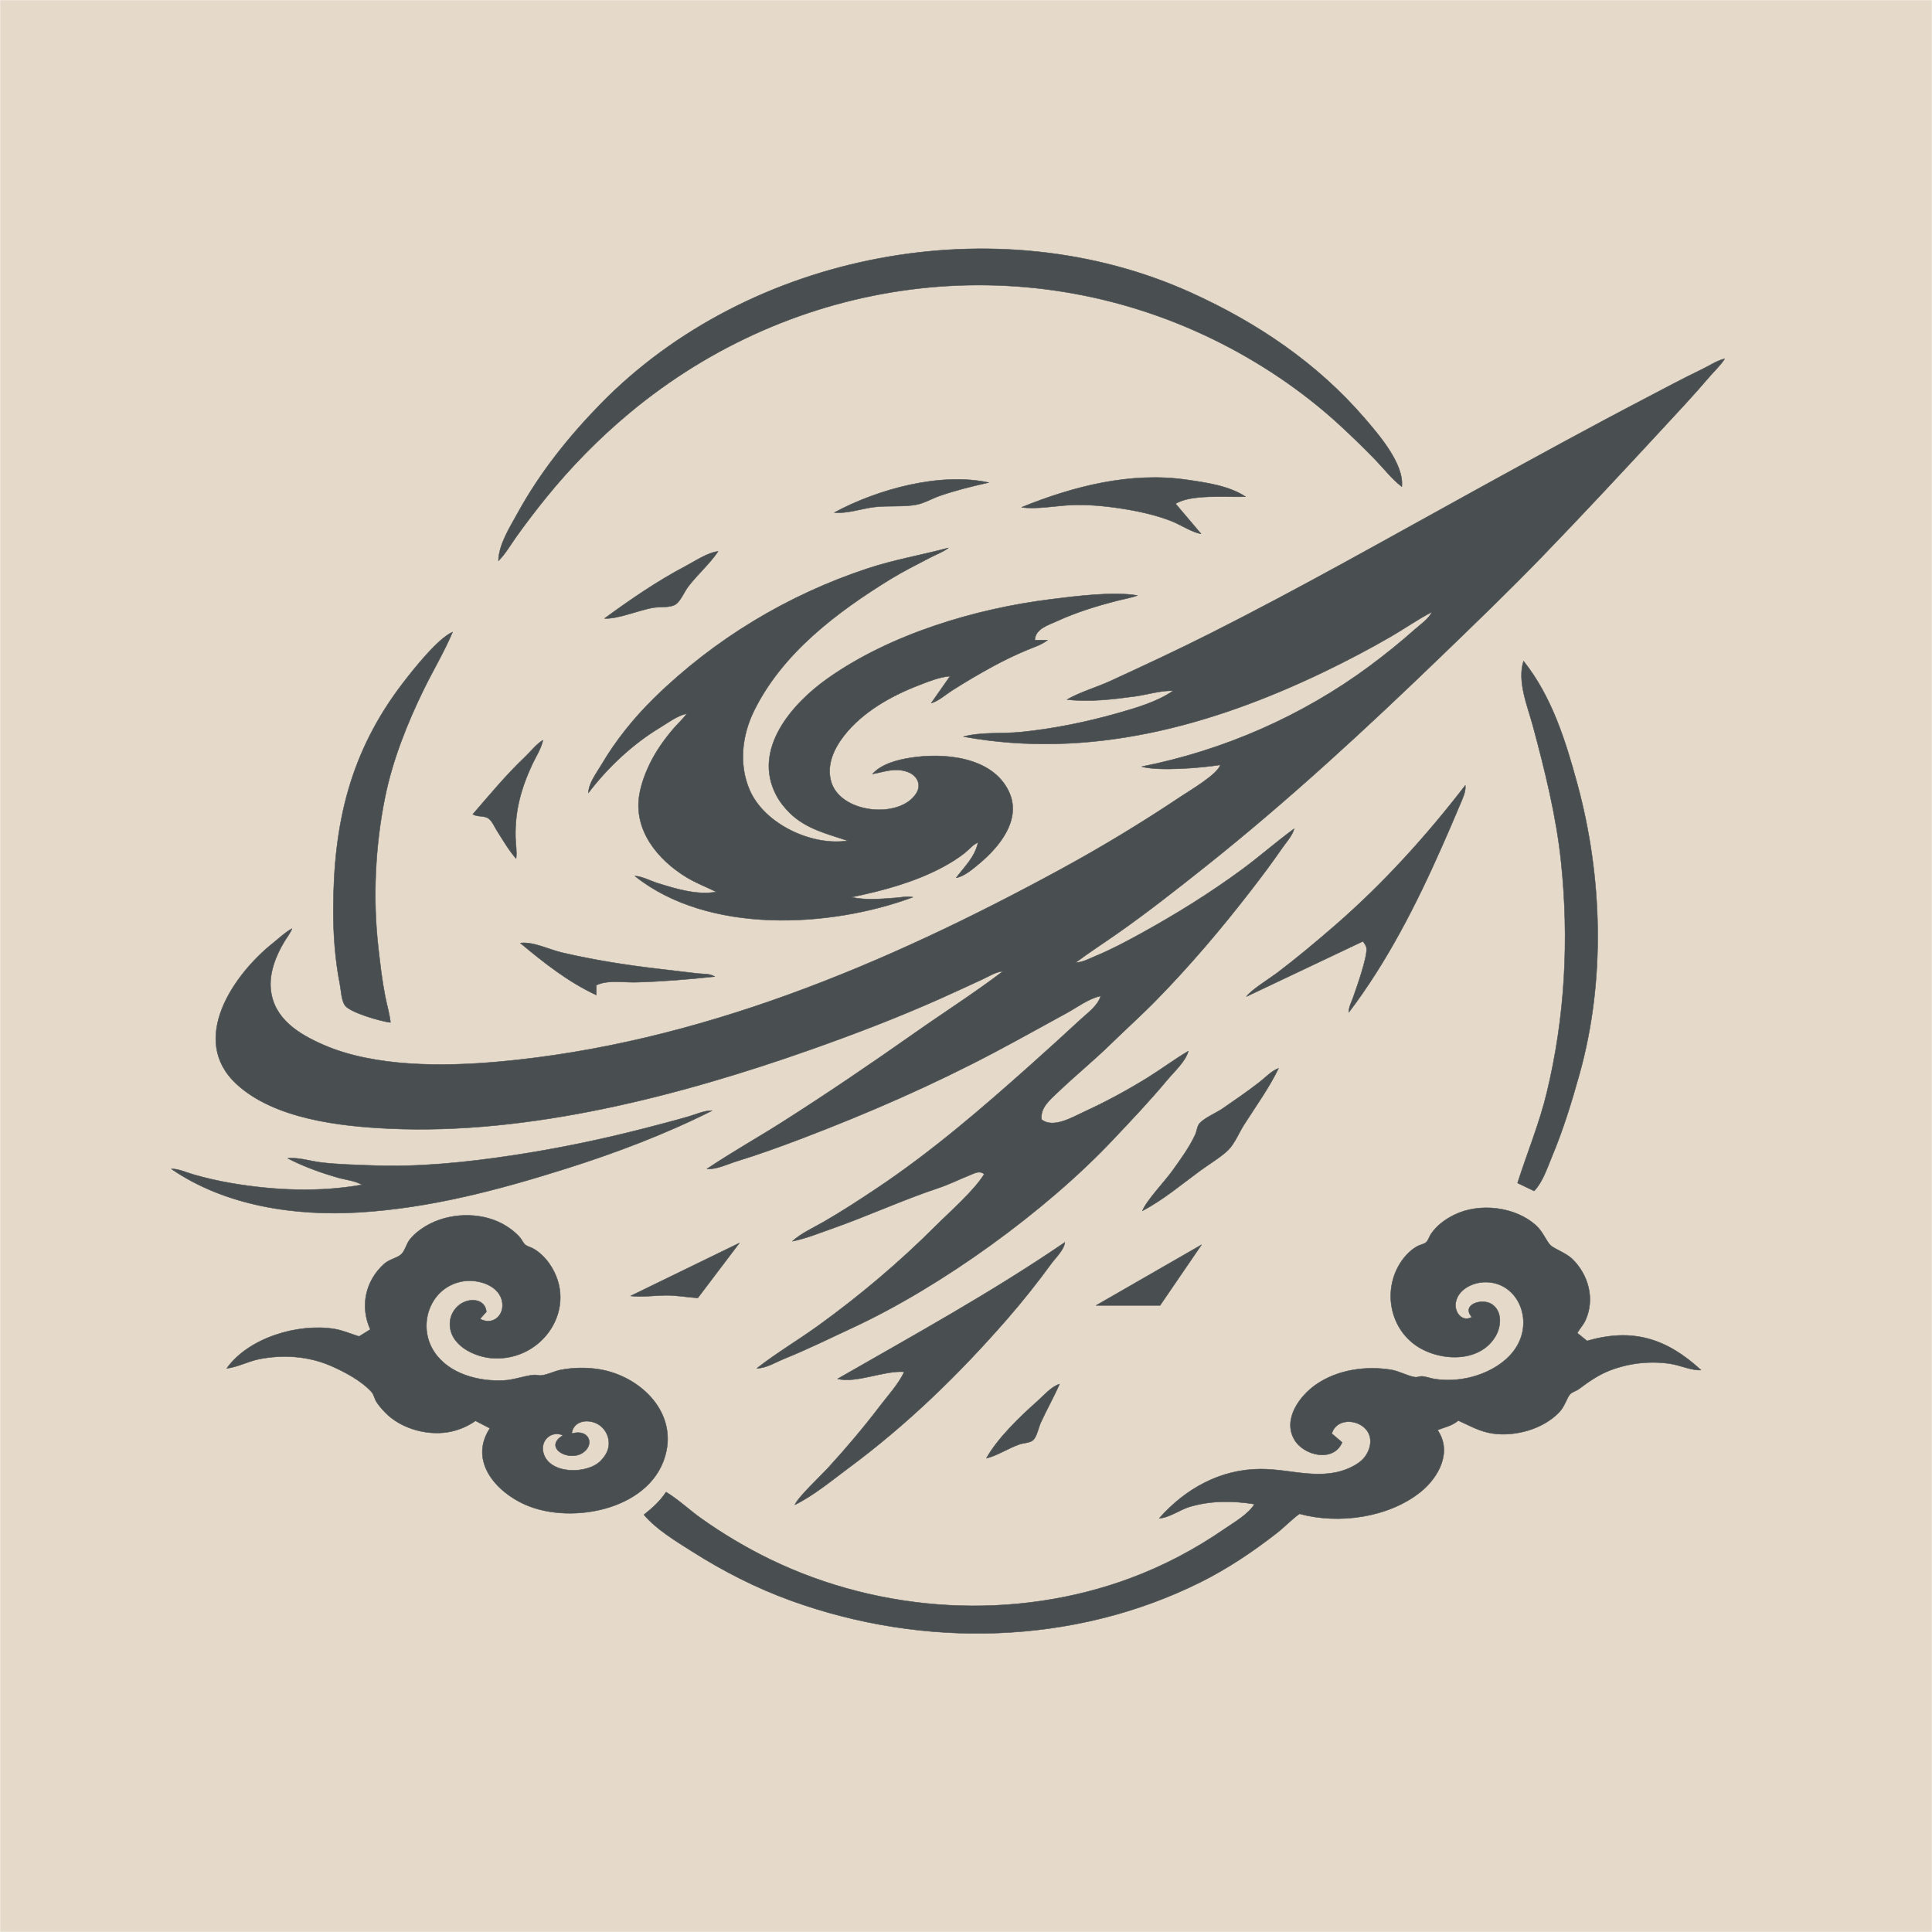
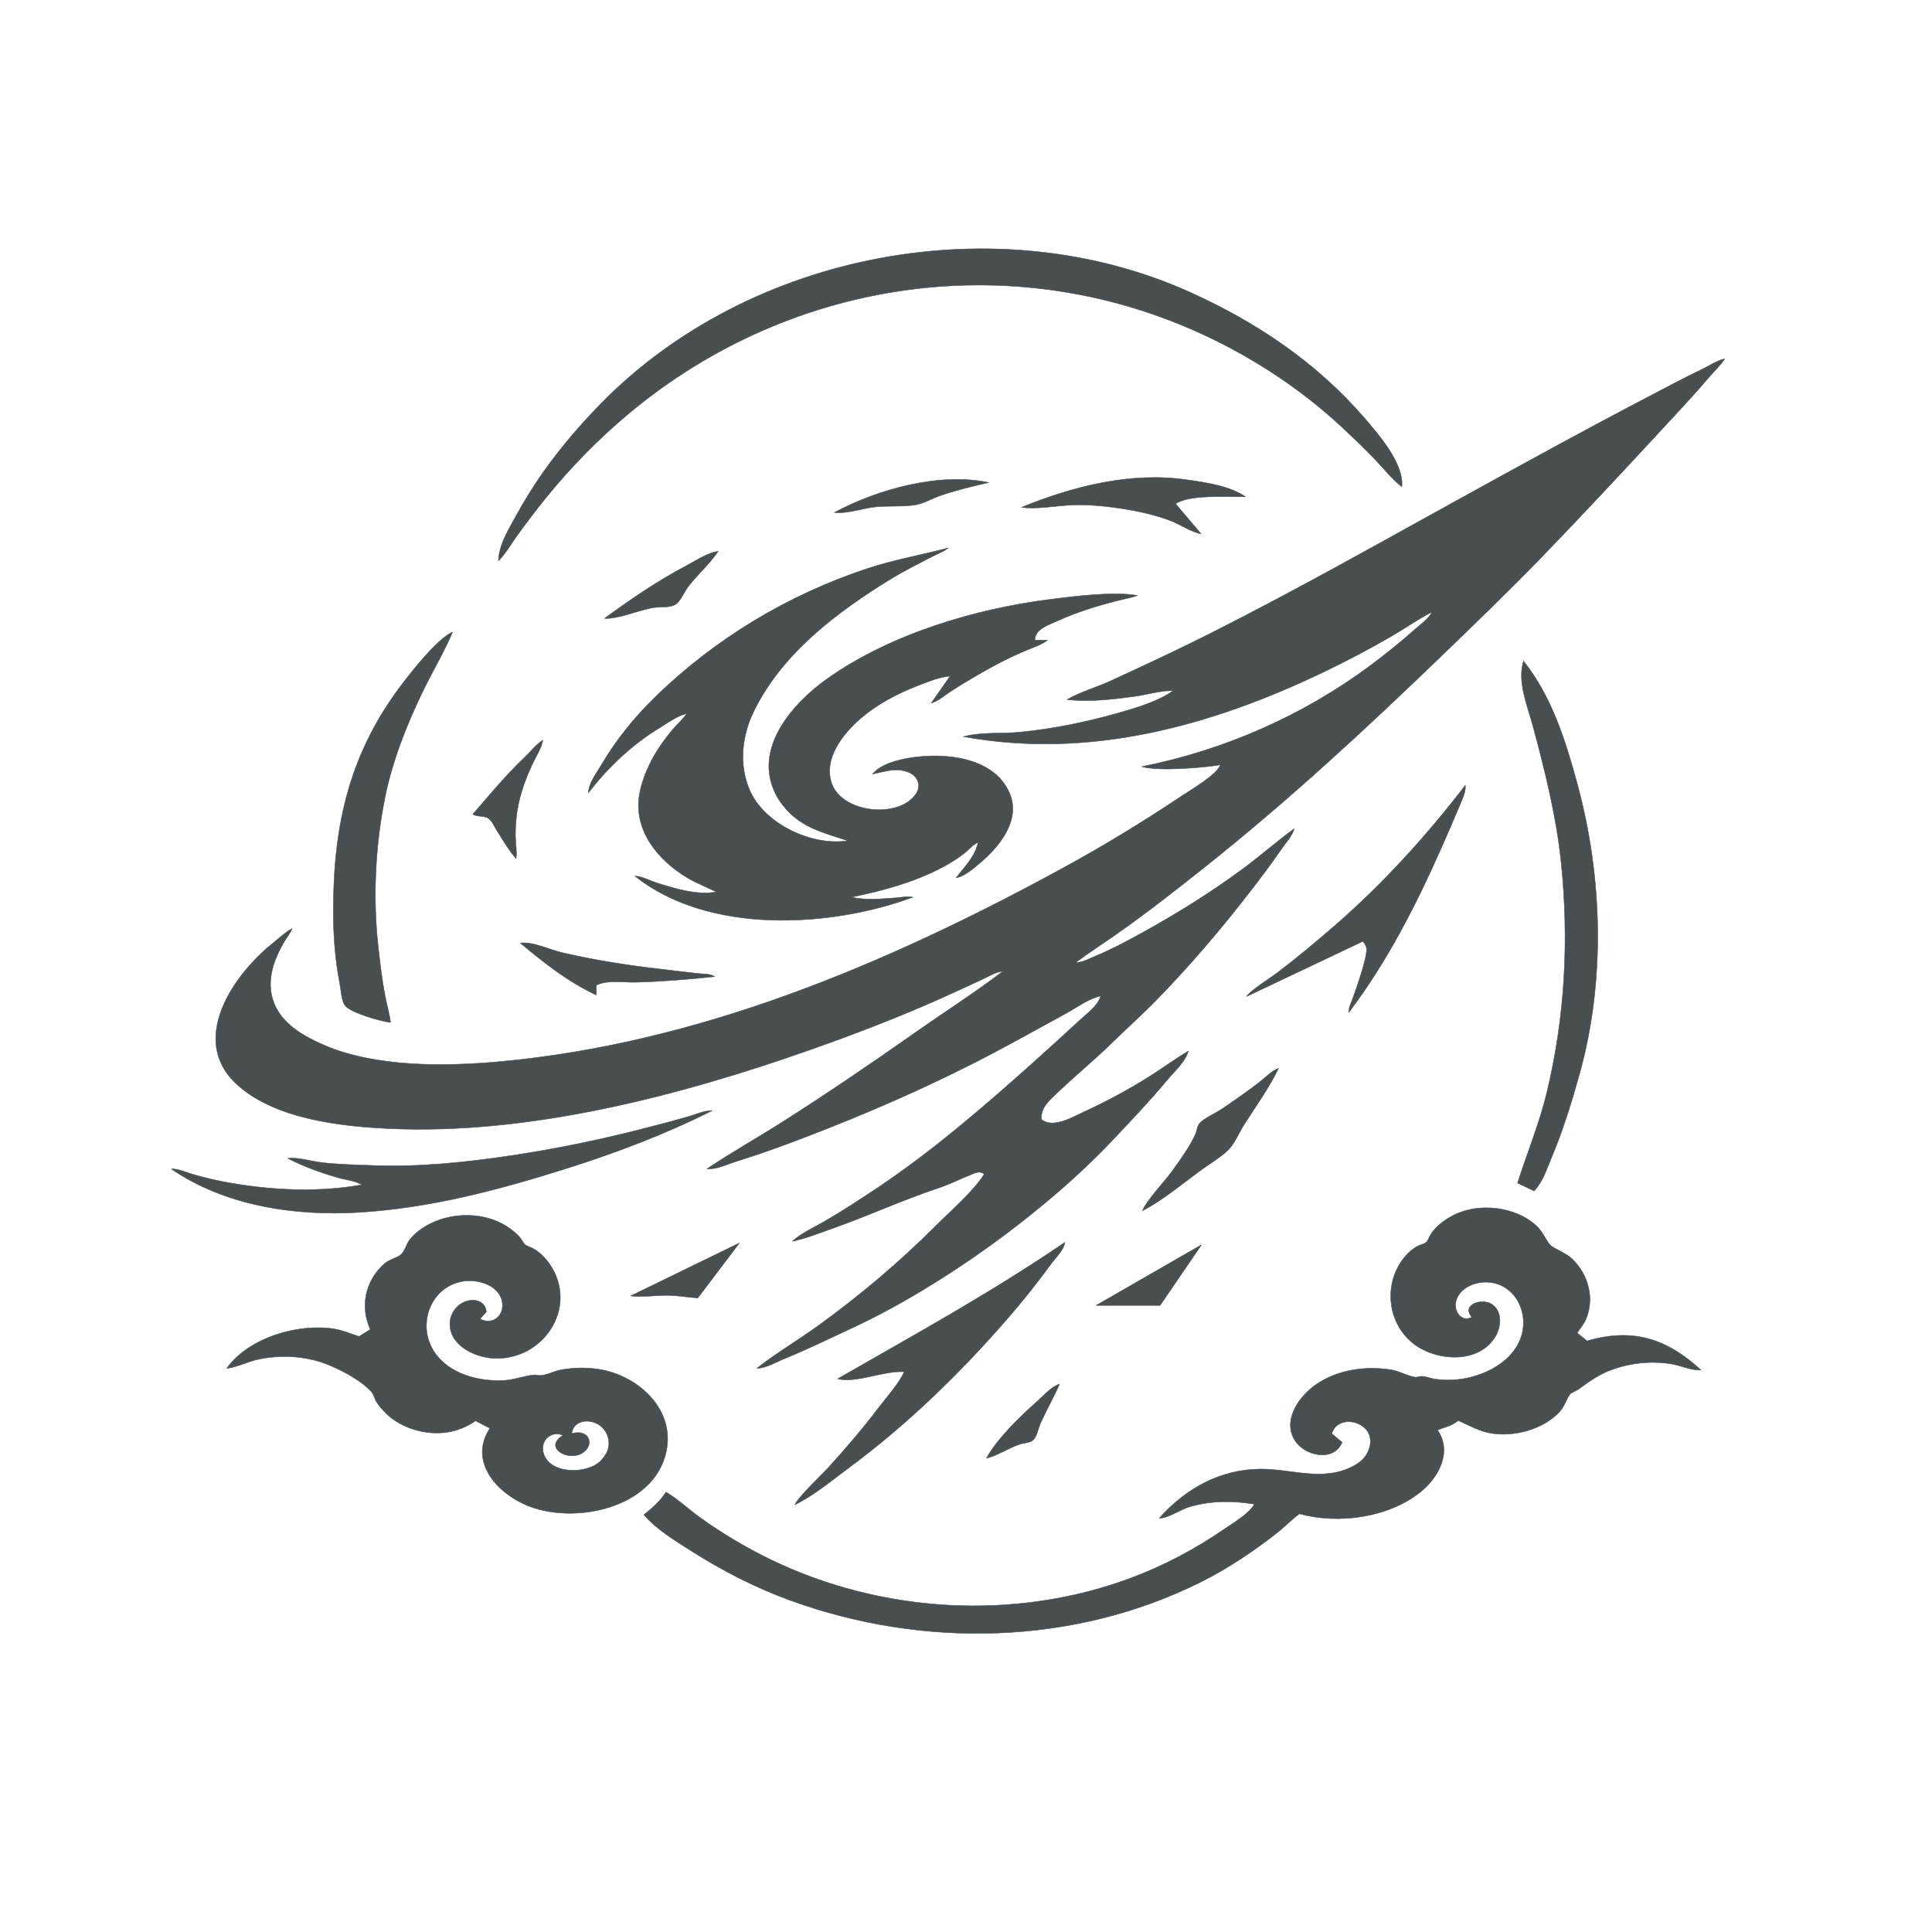
<svg xmlns="http://www.w3.org/2000/svg" viewBox="0 0 1095 1095" width="1095" height="1095">
-   <path d="M0.25 0.25C365.08 0.25 729.92 0.25 1094.75 0.25C1094.75 365.08 1094.75 729.92 1094.75 1094.75C729.92 1094.75 365.08 1094.75 0.25 1094.75C0.25 729.92 0.25 365.08 0.25 0.25ZM794.5 275.84C795.9 263.03 781.46 246.35 773.46 237.06C746.39 205.64 712.3 182.73 674.74 165.75C565.12 116.22 424.54 142.85 340.42 228.92C322.18 247.6 305.97 267.89 293.36 290.84C289.01 298.77 282.65 308.62 282.5 317.86C286.43 314.02 289.43 308.68 292.65 304.18C298.03 296.65 303.7 289.24 309.52 282.04C323.61 264.63 339.48 248.47 356.68 234.14C449.73 156.57 577.9 138.95 687.32 192.18C713.3 204.82 738.17 221.46 759.44 241.05C766.21 247.3 772.79 253.68 779.21 260.28C784.21 265.44 788.79 271.46 794.5 275.84ZM977.5 203.34C972.95 204.39 968.96 207.24 964.73 209.26C954.02 214.38 943.56 220.03 933.04 225.52C900.75 242.36 868.83 259.88 836.92 277.43C786.92 304.93 737.29 333.13 686.33 358.83C667.56 368.3 648.54 377.14 629.45 385.93C621.37 389.65 612.46 392.07 604.75 396.5C617.42 397.97 630.76 396.38 643.35 394.66C650.37 393.7 657.9 391.26 664.94 391.5C655.99 397.73 643.95 401.22 633.56 404.18C615.62 409.27 597.07 413.06 578.5 414.92C568.02 415.97 556.2 414.78 546.08 417.5C617.15 430.49 686.34 411.58 750.33 380.82C763.19 374.64 775.95 367.95 788.3 360.8C796.08 356.31 803.55 351.01 811.5 346.9C809.95 350.62 805.19 353.82 802.09 356.57C793.73 363.99 785.1 370.96 776.12 377.61C738.11 405.77 693.5 425.3 647.09 434.5C656.52 437.23 681.35 435.2 691.63 433.5C690.12 438.88 674.37 448.04 669.1 451.57C647.13 466.27 624.4 480.03 601.2 492.66C502.25 546.51 395.84 591.58 282.5 601.76C251.49 604.54 212.38 604.89 183.34 592.2C169.5 586.16 155.34 577.6 153.49 561.08C152.42 551.53 156.32 541.7 161.16 533.66C162.62 531.23 164.5 528.95 165.5 526.32C161.55 528.45 158.36 531.61 154.87 534.39C132.28 552.3 106.85 589.3 134.08 614.44C155.46 634.19 192.74 638.36 220.5 639.66C299.97 643.35 385.68 620.97 460.2 594.63C484.84 585.91 509.46 576.48 533.33 565.81C541.13 562.32 548.86 558.71 556.63 555.15C560.4 553.42 564.41 550.76 568.47 550.5C552.16 562.85 534.89 573.87 518.16 585.64C493.6 602.91 468.74 619.83 443.39 635.94C429.26 644.92 414.55 653.14 400.67 662.5C406.15 662.89 412.25 659.8 417.58 658.16C430.07 654.33 442.44 649.82 454.65 645.18C492.16 630.89 529 614.81 564.49 596C577.95 588.86 591.25 581.42 604.62 574.13C610.62 570.85 617.11 565.88 623.84 564.5C622.26 570 616.48 574.06 612.36 577.87C603 586.52 593.59 595.09 584.08 603.57C556.26 628.39 528.05 652.71 496.98 673.47C487.16 680.03 477.17 686.54 466.95 692.44C461.12 695.8 454.05 698.97 449.1 703.5C456.73 702.01 464.38 698.85 471.73 696.28C491.92 689.19 511.54 680.09 531.81 673.36C537.86 671.35 543.63 668.46 549.55 666.08C552.52 664.89 555.3 663.23 557.81 665.5C552.05 674.86 538.42 686.73 530.32 694.82C509.73 715.4 487.4 734.27 463.8 751.32C452.38 759.58 440.07 766.83 428.97 775.5C434.15 775.55 439.71 772.02 444.53 770.08C457.66 764.8 470.27 758.53 483.09 752.59C533.65 729.14 592.36 686.7 630.64 646.15C641.21 634.95 651.7 623.92 661.57 612.08C665.42 607.47 672.04 601.49 673.5 595.74C665.59 600.4 658.16 605.99 650.33 610.84C638.84 617.96 626.83 624.44 614.55 630.08C608.03 633.07 596.88 639.82 590.33 634.5C589.45 627.92 595.08 623.32 599.56 619.05C609.46 609.61 620.1 600.94 629.88 591.38C638.49 582.97 647.44 574.97 655.85 566.34C674.65 547.06 692.17 526.46 708.63 505.17C714.76 497.24 720.81 489.25 726.48 480.97C728.9 477.43 732.41 473.82 733.5 469.69C723.49 476.99 714.15 485.26 704.16 492.63C685.85 506.13 666.52 518.12 646.6 529.08C638.09 533.77 629.51 538.33 620.51 542.04C617.01 543.48 613.41 545.55 609.71 545.5C617.44 539.74 625.58 534.51 633.46 528.97C650.39 517.08 666.7 504.27 682.88 491.4C730.02 453.94 774.36 412.93 817.65 371.14C836.47 352.97 855.31 334.81 873.52 316.01C896.33 292.46 918.63 268.47 940.91 244.41C950.37 234.19 959.92 224.04 968.95 213.44C971.77 210.12 975.22 207.04 977.5 203.34ZM705.91 281.5C696.65 275.29 683.29 273.46 672.5 271.9C640.83 267.33 608.28 275.6 579.06 287.5C586.58 288.81 598.49 286.68 606.5 286.28C616 285.8 626.08 286.75 635.47 288.2C645.09 289.67 655.05 291.85 664.13 295.41C668.87 297.27 676.03 301.95 680.68 302.5C675.88 296.83 671.08 291.17 666.28 285.5C675.22 279.91 695.42 281.91 705.91 281.5ZM560.37 273.5C532.8 267.53 497.33 277.3 472.87 290.5C480.12 291.21 488.35 288.24 495.68 287.36C503.14 286.48 512.5 287.39 519.46 286.02C523.92 285.15 528.26 282.54 532.54 281.05C541.63 277.89 550.99 275.6 560.37 273.5ZM537.5 310.54C522.21 314.61 506.75 317.22 491.65 322.22C446.43 337.17 404.98 362.16 370.93 395.45C359.44 406.69 349.07 419.52 340.91 433.39C338.11 438.16 333.65 443.8 333.5 449.37C344.43 435.03 358.51 421.77 373.96 412.45C378.56 409.66 383.97 405.52 389.22 404.5C387 407.64 384.09 410.18 381.59 413.11C376.52 419.04 371.76 425.76 368.33 432.79C365.71 438.15 363.55 444.03 362.47 449.9C358.73 470.38 372.77 487.34 389.23 497.3C394.6 500.54 400.4 502.71 405.98 505.5C395.31 507.52 383 503.75 372.83 500.58C368.67 499.28 364.05 496.72 359.84 496.5C401.24 529.63 470.32 525.96 517.41 508.5C513.96 507.83 511.03 508.63 507.5 508.88C499.2 509.47 490.74 510.32 482.57 508.5C500.37 504.8 517.93 500.14 534.1 491.57C538.52 489.22 542.93 486.5 546.85 483.38C549.32 481.41 551.54 478.53 554.32 477.5C552.52 485.77 546.83 490.99 541.93 497.5C546.47 496.76 551.43 492.46 554.99 489.49C566.38 479.98 579.24 464.51 571.82 448.68C562.5 428.79 534.86 426.5 515.99 429.5C508.63 430.67 499.68 432.92 494.5 438.67C501.4 437.45 507.04 434.96 514.18 437.41C519.62 439.28 522.62 444.54 519.26 449.75C509.76 464.52 475.66 461.01 470.91 442.51C468.5 433.14 472.78 424.15 478.43 416.9C488.87 403.5 505.19 394.36 520.79 388.36C526.56 386.14 532.3 383.75 538.5 383.21C534.93 388.31 531.35 393.4 527.78 398.5C531.95 397.34 535.99 393.63 539.74 391.25C547.33 386.42 555.14 381.83 563.04 377.54C569.18 374.21 575.51 371.16 581.95 368.47C585.96 366.79 590.48 365.39 593.71 362.8C591.31 362.8 588.9 362.8 586.5 362.8C586.74 356.33 594.21 354.27 599.41 351.89C610.1 346.98 621.66 343.44 633.03 340.51C636.92 339.51 640.86 338.91 644.63 337.5C631.21 335.11 609.29 337.94 595.45 339.67C552.62 345.02 504.63 359.41 469.06 384.54C449.06 398.67 426.27 424.53 439.9 450.59C441.86 454.33 444.66 457.89 447.68 460.83C457.04 469.94 468.63 472.49 480.5 476.51C460.16 479.7 433.12 467.06 424.82 447.63C418.62 433.12 420.54 416.74 427.38 402.84C443.47 370.13 474.41 346.91 504.73 328.23C511.84 323.85 519.37 320.14 526.75 316.25C530.35 314.34 534.35 312.98 537.5 310.54ZM407.01 312.5C400.96 313.2 393.88 318.07 388.44 320.94C372.27 329.46 357.37 339.75 342.63 350.5C350.32 350.98 362.34 345.63 370.61 344.37C374.14 343.83 379.97 344.56 383 342.49C385.76 340.6 387.95 335.25 390.01 332.54C395.28 325.6 402.17 319.7 407.01 312.5ZM256.5 358.25C248.31 361.68 234.22 379.48 228.48 386.96C198.35 426.23 189.02 466.59 188.91 515.5C188.88 529.58 189.9 543.94 192.63 557.75C193.32 561.2 193.44 567.09 195.61 569.94C198.68 573.98 216.27 579.01 221.33 579.5C220.73 574.4 219.24 569.48 218.26 564.44C216.51 555.51 215.47 546.31 214.43 537.27C211.22 509.22 212.63 479.31 218.28 451.62C222.54 430.72 230.85 409.82 240.21 390.7C245.49 379.9 251.86 369.29 256.5 358.25ZM863.5 374.68C859.78 386.25 865.82 400.32 868.84 411.55C875.58 436.64 882.08 462.63 884.78 488.51C889.37 532.57 887.07 576.24 876.68 619.31C872.46 636.81 865.54 653.42 860.11 670.5C863.24 672 866.37 673.5 869.5 675C874.37 669.91 876.75 662.34 879.44 655.92C885.9 640.51 890.76 624.72 895.24 608.64C909.96 555.83 908.32 497.11 894.02 444.48C887.39 420.05 879.52 394.76 863.5 374.68ZM307.72 419.5C303.82 421.86 300.85 425.89 297.54 429.03C286.91 439.09 277.55 450.46 267.97 461.5C270.63 463.14 274.17 462.13 276.75 463.79C278.82 465.12 280.35 468.78 281.65 470.81C285.04 476.13 288.34 481.87 292.5 486.61C293.07 482.69 292.24 478.5 292.16 474.5C292.01 467.57 292.7 460.45 294.32 453.71C296.01 446.62 298.59 439.8 301.67 433.21C303.77 428.71 306.73 424.35 307.72 419.5ZM830.5 445.1C808.61 473.55 783.96 500.79 756.82 524.35C746.1 533.66 735.17 542.81 723.86 551.39C719.74 554.51 708.92 561.18 706.5 564.79C728.5 554.36 750.5 543.93 772.5 533.5C773.31 534.76 774.4 536.03 774.52 537.62C774.91 542.75 768.85 559.86 766.88 565.42C765.88 568.22 764.36 570.9 764.5 573.76C786.26 545.05 802.75 512.59 817.27 479.75C820.66 472.09 824 464.41 827.22 456.68C828.72 453.07 830.9 448.83 830.5 445.1ZM405.1 553.5C402.24 551.76 398.86 552.11 395.51 551.75C388.17 550.94 380.84 550.01 373.5 549.16C355.12 547.04 336.55 544.11 318.52 539.9C311.33 538.22 302.06 533.54 294.92 534.5C308.32 545.71 322.05 556.55 337.97 563.96C337.97 562.1 337.97 560.24 337.97 558.39C344.25 555.25 353.56 556.9 360.5 556.71C375.34 556.31 390.34 555.07 405.1 553.5ZM724.65 605.5C720.79 606.82 717.08 610.81 713.81 613.34C707.02 618.61 699.92 623.5 692.83 628.37C689.48 630.67 681.74 634 679.59 637.09C678.41 638.77 678.31 641.14 677.46 642.99C674.16 650.22 668.94 657.34 664.31 663.78C660.16 669.55 649.7 680.55 647.5 686.23C659.12 680.18 669.58 671.33 680.12 663.59C684.76 660.18 692.34 655.58 696.2 651.7C699.76 648.12 702.29 641.87 705.03 637.56C711.65 627.16 719.29 616.59 724.65 605.5ZM403.58 629.5C399.28 629.34 394.54 631.57 390.39 632.77C382.01 635.21 373.58 637.38 365.14 639.56C340.55 645.91 315.61 651.05 290.5 654.84C264.33 658.79 237.17 661.61 210.67 660.53C200.99 660.14 191.15 660.01 181.53 658.78C175.56 658.01 168.98 655.85 163.06 656.5C172.11 661.17 182.09 664.79 191.88 667.55C196.27 668.79 201.23 669.17 205.15 671.5C181.1 675.81 155.63 674.73 131.61 670.67C124.23 669.43 116.89 667.77 109.7 665.7C105.72 664.55 101.12 662.39 97.1 662.5C127.56 683.48 167.29 689.34 203.5 687.14C243.9 684.68 282.35 674.48 320.78 662.36C348.92 653.48 377.21 642.77 403.58 629.5ZM893.93 755.5C895.4 753 897.4 750.91 898.63 748.19C904.05 736.19 900.26 722.37 891.03 713.47C887.58 710.15 880.69 707.73 878.76 705.78C876.27 703.25 874.53 698.21 870.76 694.73C858.95 683.8 838.33 681.5 824.11 688.6C818.96 691.17 814.21 694.64 810.98 699.49C810.08 700.82 809.56 702.84 808.43 703.96C807.21 705.16 805.17 705.39 803.67 706.16C800.55 707.76 797.73 710.34 795.58 713.09C783.86 728.03 786.33 750.47 801.62 761.92C814.48 771.55 838.49 773.17 847.7 757.22C850.93 751.64 851.52 742.96 845.37 739.1C839.86 735.64 827.99 739.35 834.2 746.5C828.86 749.56 824.26 743.95 825.03 738.52C826.11 730.87 834.61 726.83 841.5 726.69C856.91 726.37 866.02 741.29 862.77 755.4C859.04 771.6 840.7 780.64 825.5 781.93C821.26 782.29 817.06 782.22 812.85 781.54C810.51 781.16 807.87 780.03 805.51 780.07C804.2 780.08 803.26 780.75 801.92 780.52C797.36 779.76 793.08 777.1 788.37 776.34C774.05 774.06 758.27 776.26 746.1 784.57C736.73 790.97 726.85 804.27 733.59 815.91C738.9 825.09 755.79 829.01 760.69 817.5C758.72 815.83 756.76 814.17 754.8 812.5C757.3 803.94 768.96 803.99 774.29 810.21C778.24 814.82 776.88 821.45 773.42 825.88C771.5 828.33 768.77 830.11 765.99 831.47C749.23 839.7 731.93 832.57 714.5 832.62C691.66 832.68 671.89 843.72 657.03 860.5C662.49 860.35 668.93 855.53 674.49 853.93C686.63 850.42 698.6 850.54 710.99 852.5C707.58 858.19 699.58 862.73 694.05 866.54C677.43 878 659.79 887.35 640.86 894.41C575.26 918.87 499.58 914.38 436.63 883.86C422.9 877.2 409.56 869.25 397.13 860.39C390.53 855.68 384.42 849.81 377.5 845.66C374.02 850.89 369.84 854.64 364.95 858.5C372.03 866.87 383 873.43 392.23 879.29C410.02 890.57 428.51 900.03 448.34 907.2C523.24 934.3 608.44 932.54 680.29 896.79C695.7 889.13 709.95 879.56 723.5 869.01C727.99 865.52 731.93 861.3 736.5 857.98C758.63 864.03 786.95 860.19 805.13 845.59C815.38 837.36 823.28 822.81 814.73 810.5C818.92 808.83 822.92 808.17 826.5 805.12C833.11 808.05 838.66 811.41 846.08 812.47C858.9 814.3 874.73 809.94 883.8 800.29C886.91 796.98 888 792.35 889.81 790.25C890.87 789.01 893.41 788.34 894.78 787.31C900.5 783.05 906.24 779.01 912.99 776.5C923.71 772.5 935.2 771.27 946.5 772.9C952.14 773.71 958.69 776.84 964.06 776.5C944.72 758.66 925.35 752.44 899.5 760C897.64 758.5 895.79 757 893.93 755.5ZM275.65 743.5C275.14 737.6 269.42 735.8 264.09 737.57C259 739.27 255.35 744.16 255.02 749.5C254.25 762.23 268.76 769.2 279.5 769.82C307.98 771.45 328.4 740.67 311.34 716.18C308.97 712.78 305.64 709.5 301.97 707.53C300.7 706.85 298.99 706.47 297.86 705.61C296.59 704.64 295.89 702.86 294.89 701.63C292.79 699.05 290.1 696.94 287.33 695.14C274.92 687.07 257.04 686.93 243.98 693.48C239.73 695.61 235.06 698.89 232.15 702.68C230.34 705.03 229.46 709.08 227.35 710.97C225.04 713.05 220.63 713.74 217.77 716.3C207.07 725.9 203.94 740.43 209.88 753.5C207.76 754.82 205.63 756.13 203.5 757.45C198.85 756.02 194.33 753.98 189.46 753.2C169.08 749.92 141.02 758.04 128.5 775.54C134.59 774.88 140.57 771.58 146.69 770.34C160.27 767.61 174.66 768.54 187.46 774.09C195.14 777.42 204.93 782.59 210.59 788.93C211.94 790.43 212.19 792.56 213.22 794.28C214.52 796.45 216.39 798.53 218.13 800.37C227.39 810.11 243.64 814.32 256.54 811.15C261.23 810 265.56 808.06 269.5 805.27C272.22 806.68 274.94 808.09 277.66 809.5C265.63 827.89 280.94 845.4 297.67 852.79C324.36 864.58 370.93 855.36 377.7 822.33C382.51 798.83 362.04 780.07 340.45 776.23C333.13 774.93 325.08 775.01 317.78 776.42C314.06 777.13 310.04 779.35 306.3 779.58C305.04 779.65 303.92 779.15 302.61 779.28C296.86 779.83 291.39 782.09 285.5 782.39C271.34 783.11 254.5 778.77 246.18 766.3C236.03 751.09 243.76 729.2 262.54 726.17C270.95 724.82 283.57 728.51 284.72 738.56C285.58 746.1 278.82 751.28 272.07 747.5C273.26 746.17 274.45 744.83 275.65 743.5ZM419.07 704.5C398.52 714.5 377.98 724.5 357.43 734.5C363.93 735.28 370.93 734.21 377.5 734.16C383.64 734.11 389.41 735.28 395.5 735.64C403.36 725.26 411.21 714.88 419.07 704.5ZM603.5 704.14C562.03 732.49 518.22 756.52 474.71 781.5C485.44 784.13 501.04 776.65 512.52 777.5C509.19 784.54 503.29 790.89 498.58 797.09C489.43 809.13 479.6 820.7 469.4 831.87C465.24 836.43 452.5 848.3 450.5 852.86C461.29 847.57 471.08 839.33 480.71 832.2C514.25 807.38 543.6 778.85 570.95 747.45C579.61 737.51 588.02 726.93 595.78 716.28C598.33 712.78 603.1 708.38 603.5 704.14ZM680.99 705.5C661.08 716.95 641.17 728.41 621.26 739.86C633.34 739.86 645.42 739.86 657.5 739.86C665.33 728.41 673.16 716.95 680.99 705.5ZM600.5 784.46C595.87 785.85 591.5 791.02 587.8 794.3C578.18 802.81 565.24 815.27 559.07 826.5C565.51 824.93 571.63 820.67 578.05 818.53C580.31 817.78 583.81 817.84 585.62 816.12C587.7 814.13 588.63 809.02 589.84 806.37C593.2 798.98 597.27 791.89 600.5 784.46ZM319.12 813.5C307.69 820.28 321.93 828.62 330.06 823.54C337.31 819.01 334.06 809.61 324.04 812.5C324.79 806.06 331.52 804.18 337.2 806.37C342.82 808.53 346.02 814.63 344.84 820.45C344.27 823.28 342.46 825.92 340.46 827.96C332.87 835.71 311.29 835.82 307.98 823.45C306.07 816.3 312.52 810.57 319.12 813.5Z" fill="#e5daca" fill-rule="evenodd" stroke="#e5daca" stroke-width="0.25" stroke-linejoin="round" />
  <path d="M794.5 275.84C788.79 271.46 784.21 265.44 779.21 260.28C772.79 253.68 766.21 247.3 759.44 241.05C738.17 221.46 713.3 204.82 687.32 192.18C577.9 138.95 449.73 156.57 356.68 234.14C339.48 248.47 323.61 264.63 309.52 282.04C303.7 289.24 298.03 296.65 292.65 304.18C289.43 308.68 286.43 314.02 282.5 317.86C282.65 308.62 289.01 298.77 293.36 290.84C305.97 267.89 322.18 247.6 340.42 228.92C424.54 142.85 565.12 116.22 674.74 165.75C712.3 182.73 746.39 205.64 773.46 237.06C781.46 246.35 795.9 263.03 794.5 275.84ZM977.5 203.34C975.22 207.04 971.77 210.12 968.95 213.44C959.92 224.04 950.37 234.19 940.91 244.41C918.63 268.47 896.33 292.46 873.52 316.01C855.31 334.81 836.47 352.97 817.65 371.14C774.36 412.93 730.02 453.94 682.88 491.4C666.7 504.27 650.39 517.08 633.46 528.97C625.58 534.51 617.44 539.74 609.71 545.5C613.41 545.55 617.01 543.48 620.51 542.04C629.51 538.33 638.09 533.77 646.6 529.08C666.52 518.12 685.85 506.13 704.16 492.63C714.15 485.26 723.49 476.99 733.5 469.69C732.41 473.82 728.9 477.43 726.48 480.97C720.81 489.25 714.76 497.24 708.63 505.17C692.17 526.46 674.65 547.06 655.85 566.34C647.44 574.97 638.49 582.97 629.88 591.38C620.1 600.94 609.46 609.61 599.56 619.05C595.08 623.32 589.45 627.92 590.33 634.5C596.88 639.82 608.03 633.07 614.55 630.08C626.83 624.44 638.84 617.96 650.33 610.84C658.16 605.99 665.59 600.4 673.5 595.74C672.04 601.49 665.42 607.47 661.57 612.08C651.7 623.92 641.21 634.95 630.64 646.15C592.36 686.7 533.65 729.14 483.09 752.59C470.27 758.53 457.66 764.8 444.53 770.08C439.71 772.02 434.15 775.55 428.97 775.5C440.07 766.83 452.38 759.58 463.8 751.32C487.4 734.27 509.73 715.4 530.32 694.82C538.42 686.73 552.05 674.86 557.81 665.5C555.3 663.23 552.52 664.89 549.55 666.08C543.63 668.46 537.86 671.35 531.81 673.36C511.54 680.09 491.92 689.19 471.73 696.28C464.38 698.85 456.73 702.01 449.1 703.5C454.05 698.97 461.12 695.8 466.95 692.44C477.17 686.54 487.16 680.03 496.98 673.47C528.05 652.71 556.26 628.39 584.08 603.57C593.59 595.09 603 586.52 612.36 577.87C616.48 574.06 622.26 570 623.84 564.5C617.11 565.88 610.62 570.85 604.62 574.13C591.25 581.42 577.95 588.86 564.49 596C529 614.81 492.16 630.89 454.65 645.18C442.44 649.82 430.07 654.33 417.58 658.16C412.25 659.8 406.15 662.89 400.67 662.5C414.55 653.14 429.26 644.92 443.39 635.94C468.74 619.83 493.6 602.91 518.16 585.64C534.89 573.87 552.16 562.85 568.47 550.5C564.41 550.76 560.4 553.42 556.63 555.15C548.86 558.71 541.13 562.32 533.33 565.81C509.46 576.48 484.84 585.91 460.2 594.63C385.68 620.97 299.97 643.35 220.5 639.66C192.74 638.36 155.46 634.19 134.08 614.44C106.85 589.3 132.28 552.3 154.87 534.39C158.36 531.61 161.55 528.45 165.5 526.32C164.5 528.95 162.62 531.23 161.16 533.66C156.32 541.7 152.42 551.53 153.49 561.08C155.34 577.6 169.5 586.16 183.34 592.2C212.38 604.89 251.49 604.54 282.5 601.76C395.84 591.58 502.25 546.51 601.2 492.66C624.4 480.03 647.13 466.27 669.1 451.57C674.37 448.04 690.12 438.88 691.63 433.5C681.35 435.2 656.52 437.23 647.09 434.5C693.5 425.3 738.11 405.77 776.12 377.61C785.1 370.96 793.73 363.99 802.09 356.57C805.19 353.82 809.95 350.62 811.5 346.9C803.55 351.01 796.08 356.31 788.3 360.8C775.95 367.95 763.19 374.64 750.33 380.82C686.34 411.58 617.15 430.49 546.08 417.5C556.2 414.78 568.02 415.97 578.5 414.92C597.07 413.06 615.62 409.27 633.56 404.18C643.95 401.22 655.99 397.73 664.94 391.5C657.9 391.26 650.37 393.7 643.35 394.66C630.76 396.38 617.42 397.97 604.75 396.5C612.46 392.07 621.37 389.65 629.45 385.93C648.54 377.14 667.56 368.3 686.33 358.83C737.29 333.13 786.92 304.93 836.92 277.43C868.83 259.88 900.75 242.36 933.04 225.52C943.56 220.03 954.02 214.38 964.73 209.26C968.96 207.24 972.95 204.39 977.5 203.34ZM705.91 281.5C695.42 281.91 675.22 279.91 666.28 285.5C671.08 291.17 675.88 296.83 680.68 302.5C676.03 301.95 668.87 297.27 664.13 295.41C655.05 291.85 645.09 289.67 635.47 288.2C626.08 286.75 616 285.8 606.5 286.28C598.49 286.68 586.58 288.81 579.06 287.5C608.28 275.6 640.83 267.33 672.5 271.9C683.29 273.46 696.65 275.29 705.91 281.5ZM560.37 273.5C550.99 275.6 541.63 277.89 532.54 281.05C528.26 282.54 523.92 285.15 519.46 286.02C512.5 287.39 503.14 286.48 495.68 287.36C488.35 288.24 480.12 291.21 472.87 290.5C497.33 277.3 532.8 267.53 560.37 273.5ZM537.5 310.54C534.35 312.98 530.35 314.34 526.75 316.25C519.37 320.14 511.84 323.85 504.73 328.23C474.41 346.91 443.47 370.13 427.38 402.84C420.54 416.74 418.62 433.12 424.82 447.63C433.12 467.06 460.16 479.7 480.5 476.51C468.63 472.49 457.04 469.94 447.68 460.83C444.66 457.89 441.86 454.33 439.9 450.59C426.27 424.53 449.06 398.67 469.06 384.54C504.63 359.41 552.62 345.02 595.45 339.67C609.29 337.94 631.21 335.11 644.63 337.5C640.86 338.91 636.92 339.51 633.03 340.51C621.66 343.44 610.1 346.98 599.41 351.89C594.21 354.27 586.74 356.33 586.5 362.8C588.9 362.8 591.31 362.8 593.71 362.8C590.48 365.39 585.96 366.79 581.95 368.47C575.51 371.16 569.18 374.21 563.04 377.54C555.14 381.83 547.33 386.42 539.74 391.25C535.99 393.63 531.95 397.34 527.78 398.5C531.35 393.4 534.93 388.31 538.5 383.21C532.3 383.75 526.56 386.14 520.79 388.36C505.19 394.36 488.87 403.5 478.43 416.9C472.78 424.15 468.5 433.14 470.91 442.51C475.66 461.01 509.76 464.52 519.26 449.75C522.62 444.54 519.62 439.28 514.18 437.41C507.04 434.96 501.4 437.45 494.5 438.67C499.68 432.92 508.63 430.67 515.99 429.5C534.86 426.5 562.5 428.79 571.82 448.68C579.24 464.51 566.38 479.98 554.99 489.49C551.43 492.46 546.47 496.76 541.93 497.5C546.83 490.99 552.52 485.77 554.32 477.5C551.54 478.53 549.32 481.41 546.85 483.38C542.93 486.5 538.52 489.22 534.1 491.57C517.93 500.14 500.37 504.8 482.57 508.5C490.74 510.32 499.2 509.47 507.5 508.88C511.03 508.63 513.96 507.83 517.41 508.5C470.32 525.96 401.24 529.63 359.84 496.5C364.05 496.72 368.67 499.28 372.83 500.58C383 503.75 395.31 507.52 405.98 505.5C400.4 502.71 394.6 500.54 389.23 497.3C372.77 487.34 358.73 470.38 362.47 449.9C363.55 444.03 365.71 438.15 368.33 432.79C371.76 425.76 376.52 419.04 381.59 413.11C384.09 410.18 387 407.64 389.22 404.5C383.97 405.52 378.56 409.66 373.96 412.45C358.51 421.77 344.43 435.03 333.5 449.37C333.65 443.8 338.11 438.16 340.91 433.39C349.07 419.52 359.44 406.69 370.93 395.45C404.98 362.16 446.43 337.17 491.65 322.22C506.75 317.22 522.21 314.61 537.5 310.54ZM407.01 312.5C402.17 319.7 395.28 325.6 390.01 332.54C387.95 335.25 385.76 340.6 383 342.49C379.97 344.56 374.14 343.83 370.61 344.37C362.34 345.63 350.32 350.98 342.63 350.5C357.37 339.75 372.27 329.46 388.44 320.94C393.88 318.07 400.96 313.2 407.01 312.5ZM256.5 358.25C251.86 369.29 245.49 379.9 240.21 390.7C230.85 409.82 222.54 430.72 218.28 451.62C212.63 479.31 211.22 509.22 214.43 537.27C215.47 546.31 216.51 555.51 218.26 564.44C219.24 569.48 220.73 574.4 221.33 579.5C216.27 579.01 198.68 573.98 195.61 569.94C193.44 567.09 193.32 561.2 192.63 557.75C189.9 543.94 188.88 529.58 188.91 515.5C189.02 466.59 198.35 426.23 228.48 386.96C234.22 379.48 248.31 361.68 256.5 358.25ZM863.5 374.68C879.52 394.76 887.39 420.05 894.02 444.48C908.32 497.11 909.96 555.83 895.24 608.64C890.76 624.72 885.9 640.51 879.44 655.92C876.75 662.34 874.37 669.91 869.5 675C866.37 673.5 863.24 672 860.11 670.5C865.54 653.42 872.46 636.81 876.68 619.31C887.07 576.24 889.37 532.57 884.78 488.51C882.08 462.63 875.58 436.64 868.84 411.55C865.82 400.32 859.78 386.25 863.5 374.68ZM307.72 419.5C306.73 424.35 303.77 428.71 301.67 433.21C298.59 439.8 296.01 446.62 294.32 453.71C292.7 460.45 292.01 467.57 292.16 474.5C292.24 478.5 293.07 482.69 292.5 486.61C288.34 481.87 285.04 476.13 281.65 470.81C280.35 468.78 278.82 465.12 276.75 463.79C274.17 462.13 270.63 463.14 267.97 461.5C277.55 450.46 286.91 439.09 297.54 429.03C300.85 425.89 303.82 421.86 307.72 419.5ZM830.5 445.1C830.9 448.83 828.72 453.07 827.22 456.68C824 464.41 820.66 472.09 817.27 479.75C802.75 512.59 786.26 545.05 764.5 573.76C764.36 570.9 765.88 568.22 766.88 565.42C768.85 559.86 774.91 542.75 774.52 537.62C774.4 536.03 773.31 534.76 772.5 533.5C750.5 543.93 728.5 554.36 706.5 564.79C708.92 561.18 719.74 554.51 723.86 551.39C735.17 542.81 746.1 533.66 756.82 524.35C783.96 500.79 808.61 473.55 830.5 445.1ZM405.1 553.5C390.34 555.07 375.34 556.31 360.5 556.71C353.56 556.9 344.25 555.25 337.97 558.39C337.97 560.24 337.97 562.1 337.97 563.96C322.05 556.55 308.32 545.71 294.92 534.5C302.06 533.54 311.33 538.22 318.52 539.9C336.55 544.11 355.12 547.04 373.5 549.16C380.84 550.01 388.17 550.94 395.51 551.75C398.86 552.11 402.24 551.76 405.1 553.5ZM724.65 605.5C719.29 616.59 711.65 627.16 705.03 637.56C702.29 641.87 699.76 648.12 696.2 651.7C692.34 655.58 684.76 660.18 680.12 663.59C669.58 671.33 659.12 680.18 647.5 686.23C649.7 680.55 660.16 669.55 664.31 663.78C668.94 657.34 674.16 650.22 677.46 642.99C678.31 641.14 678.41 638.77 679.59 637.09C681.74 634 689.48 630.67 692.83 628.37C699.92 623.5 707.02 618.61 713.81 613.34C717.08 610.81 720.79 606.82 724.65 605.5ZM403.58 629.5C377.21 642.77 348.92 653.48 320.78 662.36C282.35 674.48 243.9 684.68 203.5 687.14C167.29 689.34 127.56 683.48 97.1 662.5C101.12 662.39 105.72 664.55 109.7 665.7C116.89 667.77 124.23 669.43 131.61 670.67C155.63 674.73 181.1 675.81 205.15 671.5C201.23 669.17 196.27 668.79 191.88 667.55C182.09 664.79 172.11 661.17 163.06 656.5C168.98 655.85 175.56 658.01 181.53 658.78C191.15 660.01 200.99 660.14 210.67 660.53C237.17 661.61 264.33 658.79 290.5 654.84C315.61 651.05 340.55 645.91 365.14 639.56C373.58 637.38 382.01 635.21 390.39 632.77C394.54 631.57 399.28 629.34 403.58 629.5ZM893.93 755.5C895.79 757 897.64 758.5 899.5 760C925.35 752.44 944.72 758.66 964.06 776.5C958.69 776.84 952.14 773.71 946.5 772.9C935.2 771.27 923.71 772.5 912.99 776.5C906.24 779.01 900.5 783.05 894.78 787.31C893.41 788.34 890.87 789.01 889.81 790.25C888 792.35 886.91 796.98 883.8 800.29C874.73 809.94 858.9 814.3 846.08 812.47C838.66 811.41 833.11 808.05 826.5 805.12C822.92 808.17 818.92 808.83 814.73 810.5C823.28 822.81 815.38 837.36 805.13 845.59C786.95 860.19 758.63 864.03 736.5 857.98C731.93 861.3 727.99 865.52 723.5 869.01C709.95 879.56 695.7 889.13 680.29 896.79C608.44 932.54 523.24 934.3 448.34 907.2C428.51 900.03 410.02 890.57 392.23 879.29C383 873.43 372.03 866.87 364.95 858.5C369.84 854.64 374.02 850.89 377.5 845.66C384.42 849.81 390.53 855.68 397.13 860.39C409.56 869.25 422.9 877.2 436.63 883.86C499.58 914.38 575.26 918.87 640.86 894.41C659.79 887.35 677.43 878 694.05 866.54C699.58 862.73 707.58 858.19 710.99 852.5C698.6 850.54 686.63 850.42 674.49 853.93C668.93 855.53 662.49 860.35 657.03 860.5C671.89 843.72 691.66 832.68 714.5 832.62C731.93 832.57 749.23 839.7 765.99 831.47C768.77 830.11 771.5 828.33 773.42 825.88C776.88 821.45 778.24 814.82 774.29 810.21C768.96 803.99 757.3 803.94 754.8 812.5C756.76 814.17 758.72 815.83 760.69 817.5C755.79 829.01 738.9 825.09 733.59 815.91C726.85 804.27 736.73 790.97 746.1 784.57C758.27 776.26 774.05 774.06 788.37 776.34C793.08 777.1 797.36 779.76 801.92 780.52C803.26 780.75 804.2 780.08 805.51 780.07C807.87 780.03 810.51 781.16 812.85 781.54C817.06 782.22 821.26 782.29 825.5 781.93C840.7 780.64 859.04 771.6 862.77 755.4C866.02 741.29 856.91 726.37 841.5 726.69C834.61 726.83 826.11 730.87 825.03 738.52C824.26 743.95 828.86 749.56 834.2 746.5C827.99 739.35 839.86 735.64 845.37 739.1C851.52 742.96 850.93 751.64 847.7 757.22C838.49 773.17 814.48 771.55 801.62 761.92C786.33 750.47 783.86 728.03 795.58 713.09C797.73 710.34 800.55 707.76 803.67 706.16C805.17 705.39 807.21 705.16 808.43 703.96C809.56 702.84 810.08 700.82 810.98 699.49C814.21 694.64 818.96 691.17 824.11 688.6C838.33 681.5 858.95 683.8 870.76 694.73C874.53 698.21 876.27 703.25 878.76 705.78C880.69 707.73 887.58 710.15 891.03 713.47C900.26 722.37 904.05 736.19 898.63 748.19C897.4 750.91 895.4 753 893.93 755.5ZM275.65 743.5C274.45 744.83 273.26 746.17 272.07 747.5C278.82 751.28 285.58 746.1 284.72 738.56C283.57 728.51 270.95 724.82 262.54 726.17C243.76 729.2 236.03 751.09 246.18 766.3C254.5 778.77 271.34 783.11 285.5 782.39C291.39 782.09 296.86 779.83 302.61 779.28C303.92 779.15 305.04 779.65 306.3 779.58C310.04 779.35 314.06 777.13 317.78 776.42C325.08 775.01 333.13 774.93 340.45 776.23C362.04 780.07 382.51 798.83 377.7 822.33C370.93 855.36 324.36 864.58 297.67 852.79C280.94 845.4 265.63 827.89 277.66 809.5C274.94 808.09 272.22 806.68 269.5 805.27C265.56 808.06 261.23 810 256.54 811.15C243.64 814.32 227.39 810.11 218.13 800.37C216.39 798.53 214.52 796.45 213.22 794.28C212.19 792.56 211.94 790.43 210.59 788.93C204.93 782.59 195.14 777.42 187.46 774.09C174.66 768.54 160.27 767.61 146.69 770.34C140.57 771.58 134.59 774.88 128.5 775.54C141.02 758.04 169.08 749.92 189.46 753.2C194.33 753.98 198.85 756.02 203.5 757.45C205.63 756.13 207.76 754.82 209.88 753.5C203.94 740.43 207.07 725.9 217.77 716.3C220.63 713.74 225.04 713.05 227.35 710.97C229.46 709.08 230.34 705.03 232.15 702.68C235.06 698.89 239.73 695.61 243.98 693.48C257.04 686.93 274.92 687.07 287.33 695.14C290.1 696.94 292.79 699.05 294.89 701.63C295.89 702.86 296.59 704.64 297.86 705.61C298.99 706.47 300.7 706.85 301.97 707.53C305.64 709.5 308.97 712.78 311.34 716.18C328.4 740.67 307.98 771.45 279.5 769.82C268.76 769.2 254.25 762.23 255.02 749.5C255.35 744.16 259 739.27 264.09 737.57C269.42 735.8 275.14 737.6 275.65 743.5ZM419.07 704.5C411.21 714.88 403.36 725.26 395.5 735.64C389.41 735.28 383.64 734.11 377.5 734.16C370.93 734.21 363.93 735.28 357.43 734.5C377.98 724.5 398.52 714.5 419.07 704.5ZM603.5 704.14C603.1 708.38 598.33 712.78 595.78 716.28C588.02 726.93 579.61 737.51 570.95 747.45C543.6 778.85 514.25 807.38 480.71 832.2C471.08 839.33 461.29 847.57 450.5 852.86C452.5 848.3 465.24 836.43 469.4 831.87C479.6 820.7 489.43 809.13 498.58 797.09C503.29 790.89 509.19 784.54 512.52 777.5C501.04 776.65 485.44 784.13 474.71 781.5C518.22 756.52 562.03 732.49 603.5 704.14ZM680.99 705.5C673.16 716.95 665.33 728.41 657.5 739.86C645.42 739.86 633.34 739.86 621.26 739.86C641.17 728.41 661.08 716.95 680.99 705.5ZM600.5 784.46C597.27 791.89 593.2 798.98 589.84 806.37C588.63 809.02 587.7 814.13 585.62 816.12C583.81 817.84 580.31 817.78 578.05 818.53C571.63 820.67 565.51 824.93 559.07 826.5C565.24 815.27 578.18 802.81 587.8 794.3C591.5 791.02 595.87 785.85 600.5 784.46ZM319.12 813.5C312.52 810.57 306.07 816.3 307.98 823.45C311.29 835.82 332.87 835.71 340.46 827.96C342.46 825.92 344.27 823.28 344.84 820.45C346.02 814.63 342.82 808.53 337.2 806.37C331.52 804.18 324.79 806.06 324.04 812.5C334.06 809.61 337.31 819.01 330.06 823.54C321.93 828.62 307.69 820.28 319.12 813.5Z" fill="#494e50" fill-rule="evenodd" stroke="#494e50" stroke-width="0.25" stroke-linejoin="round" />
</svg>
